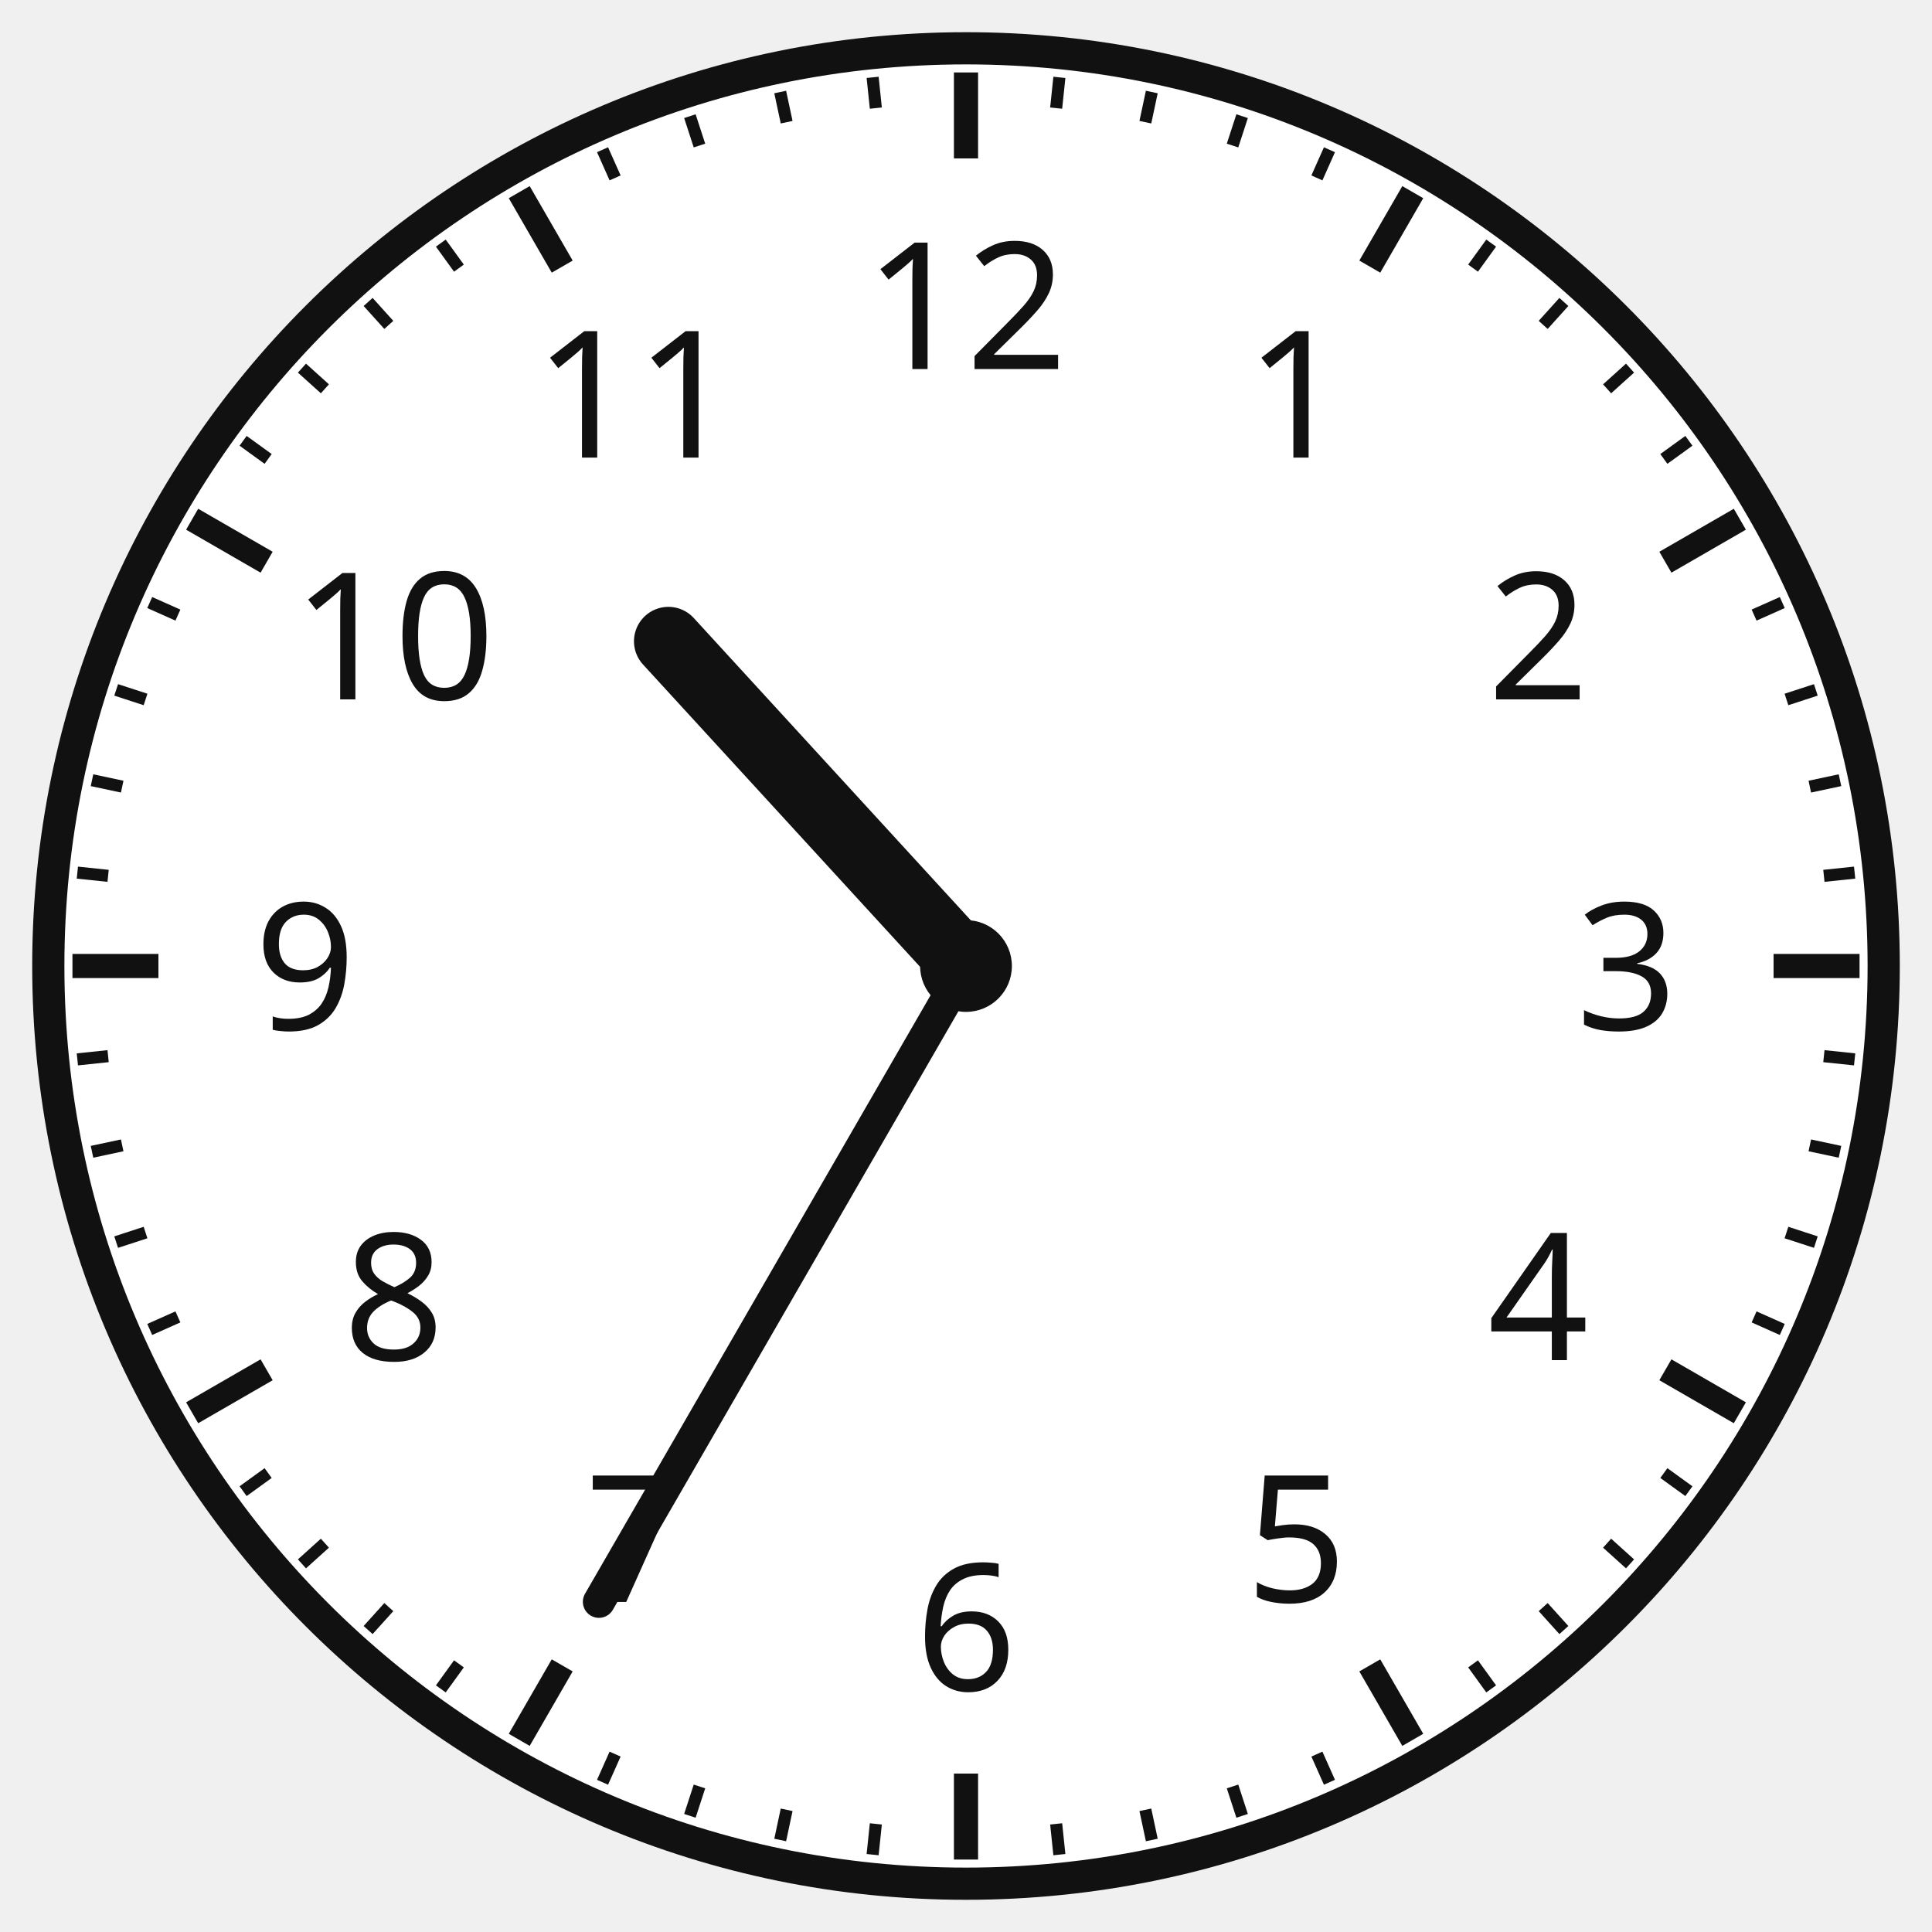
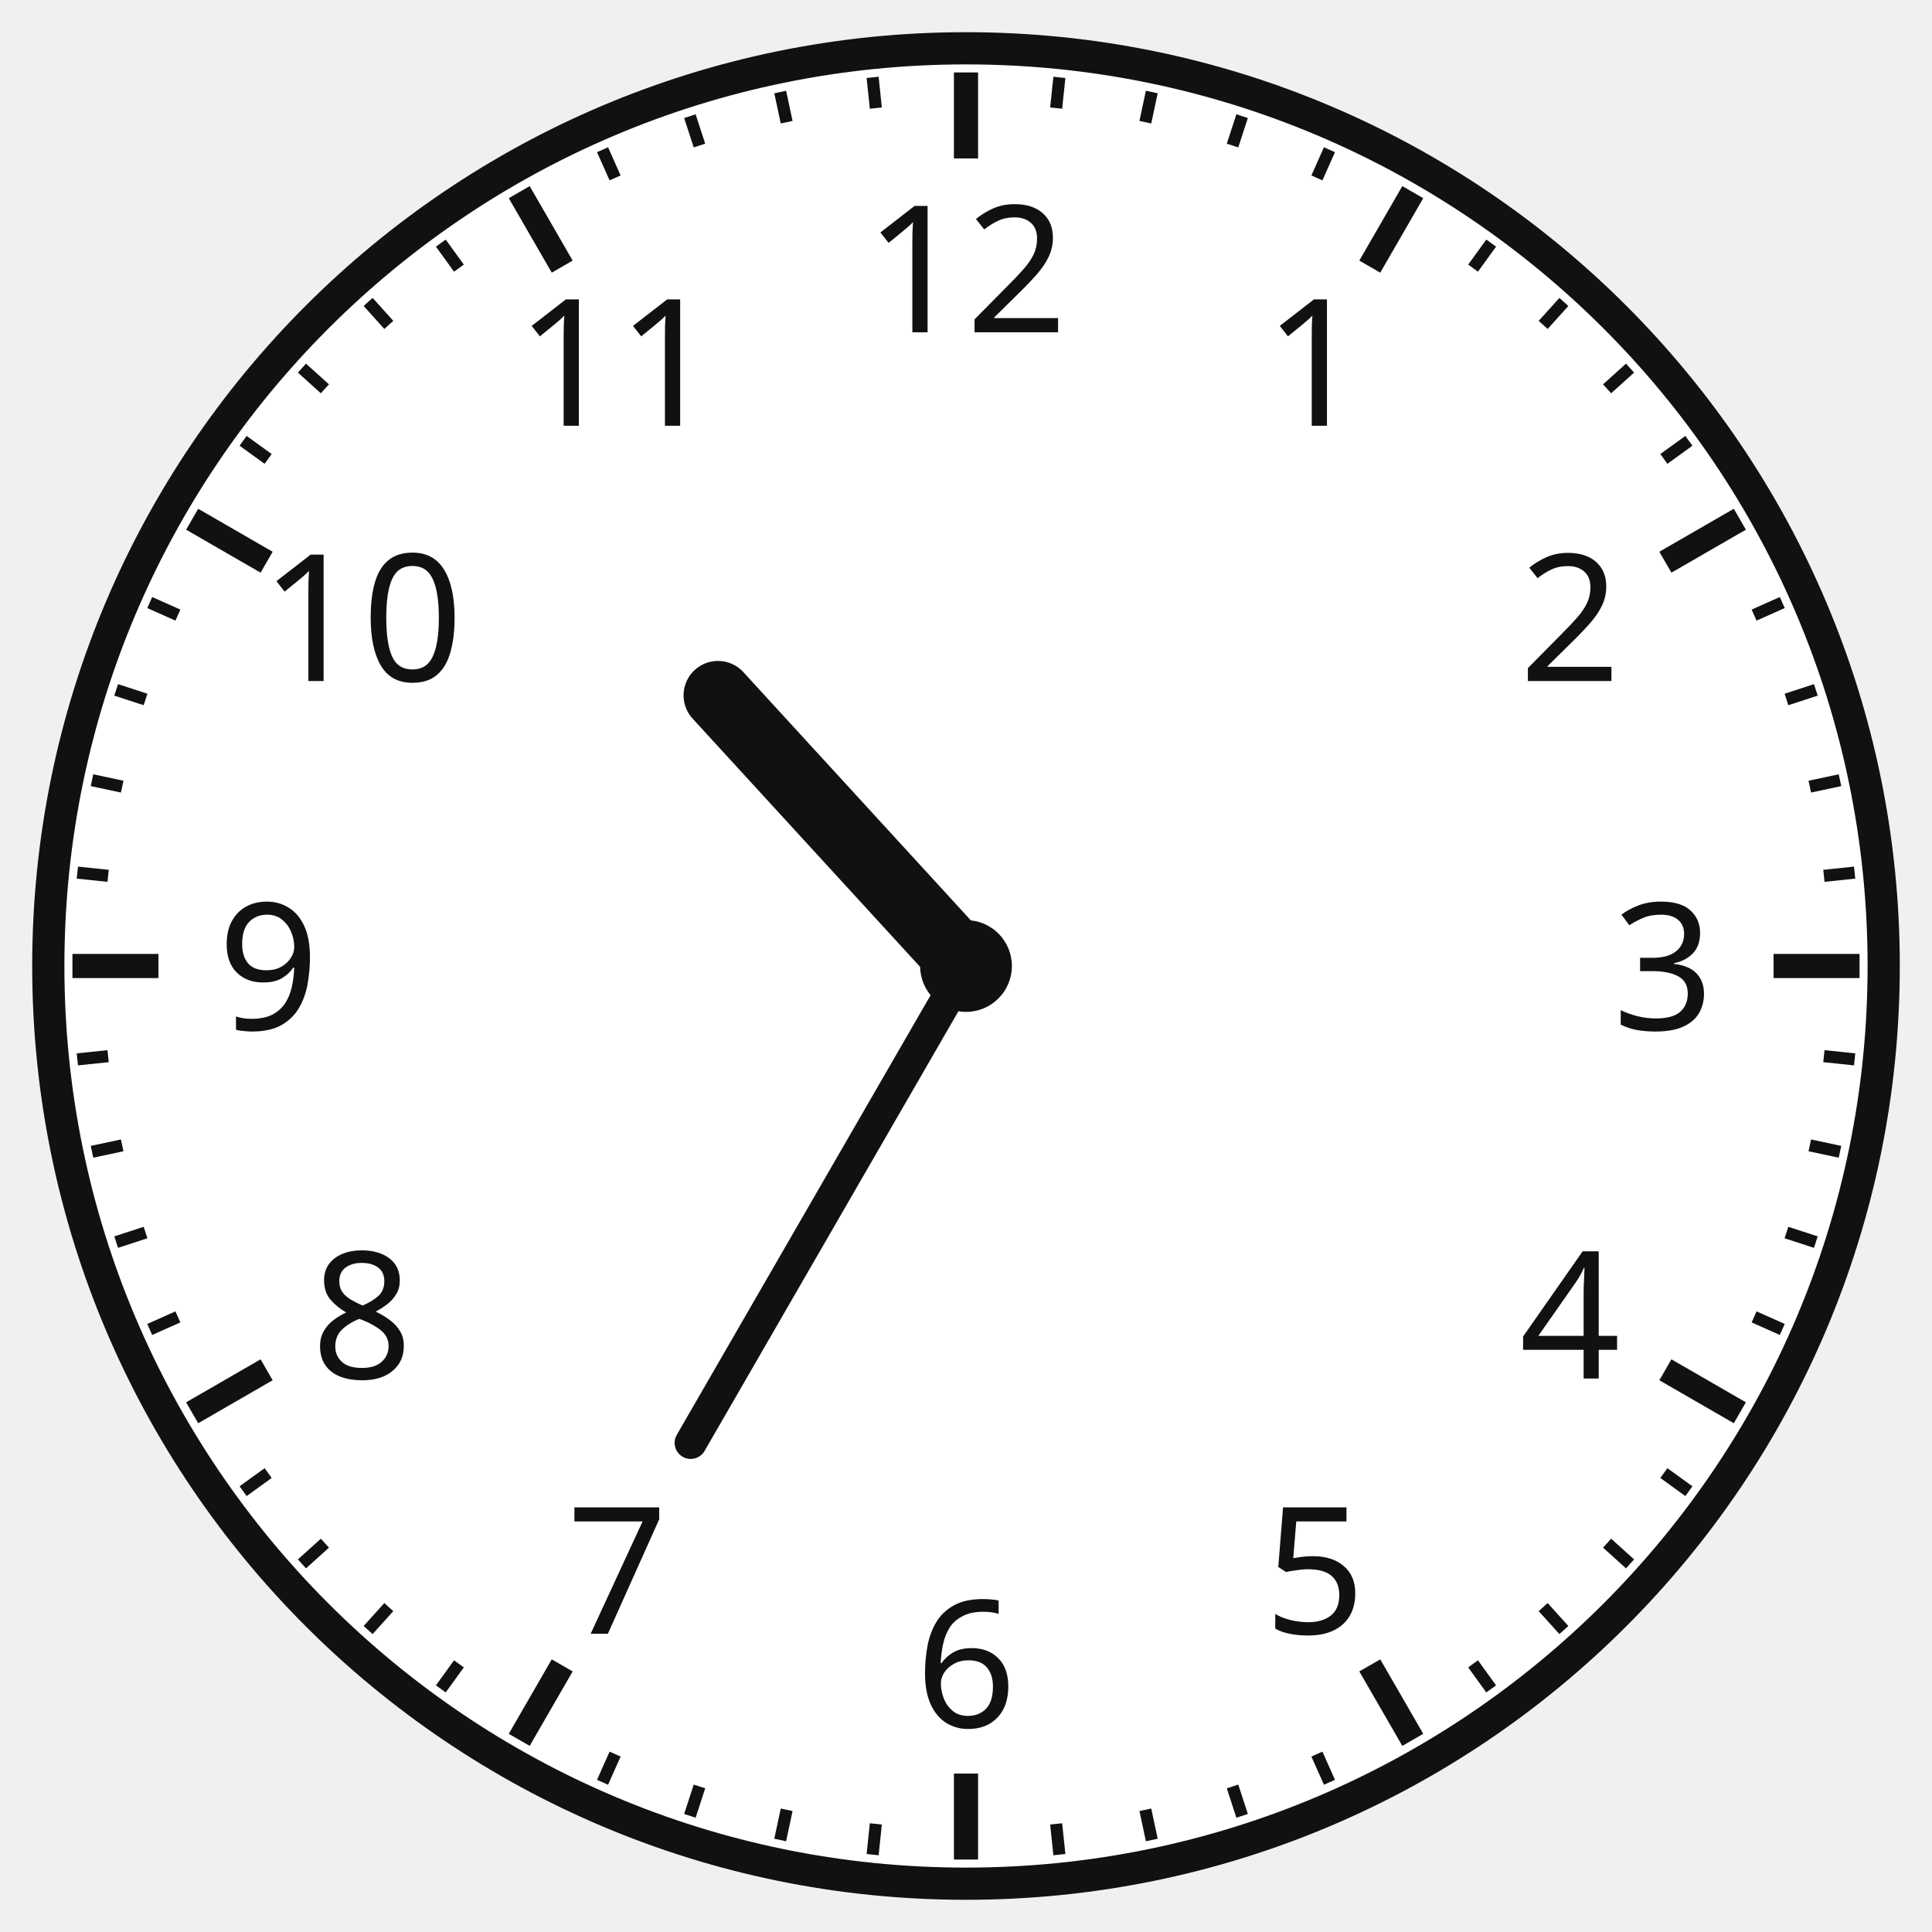
<svg xmlns="http://www.w3.org/2000/svg" viewBox="0 0 240 240" width="240" height="240">
  <g font-family="Atkinson Hyperlegible, Noto Sans, sans-serif" fill="#111">
    <circle cx="120" cy="120" r="114" fill="#fff" stroke="#111" stroke-width="4" />
    <line x1="120" y1="19.68" x2="120" y2="9" stroke="#111" stroke-width="3" />
    <line x1="131.2" y1="13.43" x2="131.6" y2="9.61" stroke="#111" stroke-width="1.5" />
    <line x1="142.28" y1="15.18" x2="143.08" y2="11.43" stroke="#111" stroke-width="1.5" />
    <line x1="153.11" y1="18.08" x2="154.3" y2="14.43" stroke="#111" stroke-width="1.5" />
    <line x1="163.59" y1="22.1" x2="165.15" y2="18.6" stroke="#111" stroke-width="1.5" />
    <line x1="170.16" y1="33.12" x2="175.5" y2="23.87" stroke="#111" stroke-width="3" />
    <line x1="182.99" y1="33.31" x2="185.24" y2="30.2" stroke="#111" stroke-width="1.5" />
    <line x1="191.7" y1="40.36" x2="194.27" y2="37.51" stroke="#111" stroke-width="1.5" />
    <line x1="199.64" y1="48.3" x2="202.49" y2="45.73" stroke="#111" stroke-width="1.5" />
    <line x1="206.69" y1="57.01" x2="209.8" y2="54.76" stroke="#111" stroke-width="1.5" />
    <line x1="206.88" y1="69.84" x2="216.13" y2="64.5" stroke="#111" stroke-width="3" />
    <line x1="217.9" y1="76.41" x2="221.4" y2="74.85" stroke="#111" stroke-width="1.5" />
    <line x1="221.92" y1="86.89" x2="225.57" y2="85.7" stroke="#111" stroke-width="1.5" />
    <line x1="224.82" y1="97.72" x2="228.57" y2="96.92" stroke="#111" stroke-width="1.5" />
    <line x1="226.57" y1="108.8" x2="230.39" y2="108.4" stroke="#111" stroke-width="1.5" />
    <line x1="220.32" y1="120" x2="231" y2="120" stroke="#111" stroke-width="3" />
    <line x1="226.57" y1="131.2" x2="230.39" y2="131.6" stroke="#111" stroke-width="1.5" />
    <line x1="224.82" y1="142.28" x2="228.57" y2="143.08" stroke="#111" stroke-width="1.5" />
    <line x1="221.92" y1="153.11" x2="225.57" y2="154.3" stroke="#111" stroke-width="1.5" />
    <line x1="217.9" y1="163.59" x2="221.4" y2="165.15" stroke="#111" stroke-width="1.5" />
    <line x1="206.88" y1="170.16" x2="216.13" y2="175.5" stroke="#111" stroke-width="3" />
    <line x1="206.69" y1="182.99" x2="209.8" y2="185.24" stroke="#111" stroke-width="1.5" />
    <line x1="199.64" y1="191.7" x2="202.49" y2="194.27" stroke="#111" stroke-width="1.5" />
    <line x1="191.7" y1="199.64" x2="194.27" y2="202.49" stroke="#111" stroke-width="1.5" />
    <line x1="182.99" y1="206.69" x2="185.24" y2="209.8" stroke="#111" stroke-width="1.5" />
    <line x1="170.16" y1="206.88" x2="175.5" y2="216.13" stroke="#111" stroke-width="3" />
    <line x1="163.59" y1="217.9" x2="165.15" y2="221.4" stroke="#111" stroke-width="1.5" />
    <line x1="153.11" y1="221.92" x2="154.3" y2="225.57" stroke="#111" stroke-width="1.5" />
    <line x1="142.28" y1="224.82" x2="143.08" y2="228.57" stroke="#111" stroke-width="1.5" />
    <line x1="131.2" y1="226.57" x2="131.6" y2="230.39" stroke="#111" stroke-width="1.5" />
    <line x1="120" y1="220.32" x2="120" y2="231" stroke="#111" stroke-width="3" />
    <line x1="108.8" y1="226.57" x2="108.4" y2="230.39" stroke="#111" stroke-width="1.5" />
    <line x1="97.72" y1="224.82" x2="96.92" y2="228.57" stroke="#111" stroke-width="1.5" />
    <line x1="86.89" y1="221.92" x2="85.7" y2="225.57" stroke="#111" stroke-width="1.5" />
    <line x1="76.41" y1="217.9" x2="74.85" y2="221.4" stroke="#111" stroke-width="1.5" />
    <line x1="69.84" y1="206.88" x2="64.5" y2="216.13" stroke="#111" stroke-width="3" />
    <line x1="57.01" y1="206.69" x2="54.76" y2="209.8" stroke="#111" stroke-width="1.5" />
    <line x1="48.3" y1="199.64" x2="45.73" y2="202.49" stroke="#111" stroke-width="1.5" />
    <line x1="40.36" y1="191.7" x2="37.51" y2="194.27" stroke="#111" stroke-width="1.5" />
    <line x1="33.31" y1="182.99" x2="30.2" y2="185.24" stroke="#111" stroke-width="1.5" />
    <line x1="33.12" y1="170.16" x2="23.87" y2="175.5" stroke="#111" stroke-width="3" />
    <line x1="22.1" y1="163.59" x2="18.6" y2="165.15" stroke="#111" stroke-width="1.5" />
    <line x1="18.08" y1="153.11" x2="14.43" y2="154.3" stroke="#111" stroke-width="1.5" />
    <line x1="15.18" y1="142.28" x2="11.43" y2="143.08" stroke="#111" stroke-width="1.5" />
    <line x1="13.43" y1="131.2" x2="9.61" y2="131.6" stroke="#111" stroke-width="1.5" />
    <line x1="19.68" y1="120" x2="9" y2="120" stroke="#111" stroke-width="3" />
    <line x1="13.43" y1="108.8" x2="9.61" y2="108.4" stroke="#111" stroke-width="1.5" />
    <line x1="15.18" y1="97.72" x2="11.43" y2="96.92" stroke="#111" stroke-width="1.5" />
    <line x1="18.08" y1="86.89" x2="14.43" y2="85.7" stroke="#111" stroke-width="1.5" />
    <line x1="22.1" y1="76.41" x2="18.6" y2="74.85" stroke="#111" stroke-width="1.5" />
    <line x1="33.12" y1="69.84" x2="23.87" y2="64.5" stroke="#111" stroke-width="3" />
    <line x1="33.31" y1="57.01" x2="30.2" y2="54.76" stroke="#111" stroke-width="1.5" />
    <line x1="40.36" y1="48.3" x2="37.51" y2="45.73" stroke="#111" stroke-width="1.5" />
    <line x1="48.3" y1="40.36" x2="45.73" y2="37.51" stroke="#111" stroke-width="1.5" />
    <line x1="57.01" y1="33.31" x2="54.76" y2="30.2" stroke="#111" stroke-width="1.5" />
    <line x1="69.84" y1="33.12" x2="64.5" y2="23.87" stroke="#111" stroke-width="3" />
    <line x1="76.41" y1="22.1" x2="74.85" y2="18.6" stroke="#111" stroke-width="1.5" />
    <line x1="86.89" y1="18.08" x2="85.7" y2="14.43" stroke="#111" stroke-width="1.5" />
    <line x1="97.72" y1="15.18" x2="96.92" y2="11.43" stroke="#111" stroke-width="1.5" />
    <line x1="108.8" y1="13.43" x2="108.4" y2="9.61" stroke="#111" stroke-width="1.5" />
-     <text x="161.04" y="56.84" font-size="22" text-anchor="middle">1</text>
-     <text x="191.08" y="86.88" font-size="22" text-anchor="middle">2</text>
-     <text x="202.08" y="127.92" font-size="22" text-anchor="middle">3</text>
-     <text x="191.08" y="168.96" font-size="22" text-anchor="middle">4</text>
-     <text x="161.04" y="199" font-size="22" text-anchor="middle">5</text>
-     <text x="120" y="210" font-size="22" text-anchor="middle">6</text>
-     <text x="78.96" y="199" font-size="22" text-anchor="middle">7</text>
-     <text x="48.92" y="168.96" font-size="22" text-anchor="middle">8</text>
-     <text x="37.92" y="127.92" font-size="22" text-anchor="middle">9</text>
-     <text x="48.92" y="86.88" font-size="22" text-anchor="middle">10</text>
-     <text x="78.96" y="56.84" font-size="22" text-anchor="middle">11</text>
-     <text x="120" y="45.84" font-size="22" text-anchor="middle">12</text>
-     <line x1="120" y1="120" x2="83.03" y2="79.66" stroke="#111" stroke-width="8.55" stroke-linecap="round" />
-     <line x1="120" y1="120" x2="74.4" y2="198.98" stroke="#111" stroke-width="3.99" stroke-linecap="round" />
+     <text x="163.32" y="52.89" font-size="22" text-anchor="middle">1</text>
+     <text x="195.03" y="84.6" font-size="22" text-anchor="middle">2</text>
+     <text x="206.64" y="127.92" font-size="22" text-anchor="middle">3</text>
+     <text x="195.03" y="171.24" font-size="22" text-anchor="middle">4</text>
+     <text x="163.32" y="202.95" font-size="22" text-anchor="middle">5</text>
+     <text x="120" y="214.56" font-size="22" text-anchor="middle">6</text>
+     <text x="76.68" y="202.95" font-size="22" text-anchor="middle">7</text>
+     <text x="44.97" y="171.24" font-size="22" text-anchor="middle">8</text>
+     <text x="33.36" y="127.92" font-size="22" text-anchor="middle">9</text>
+     <text x="44.97" y="84.6" font-size="22" text-anchor="middle">10</text>
+     <text x="76.68" y="52.89" font-size="22" text-anchor="middle">11</text>
+     <text x="120" y="41.28" font-size="22" text-anchor="middle">12</text>
+     <line x1="120" y1="120" x2="89.19" y2="86.38" stroke="#111" stroke-width="8.55" stroke-linecap="round" />
+     <line x1="120" y1="120" x2="85.8" y2="179.24" stroke="#111" stroke-width="3.99" stroke-linecap="round" />
    <circle cx="120" cy="120" r="5.7" fill="#111" />
  </g>
</svg>
